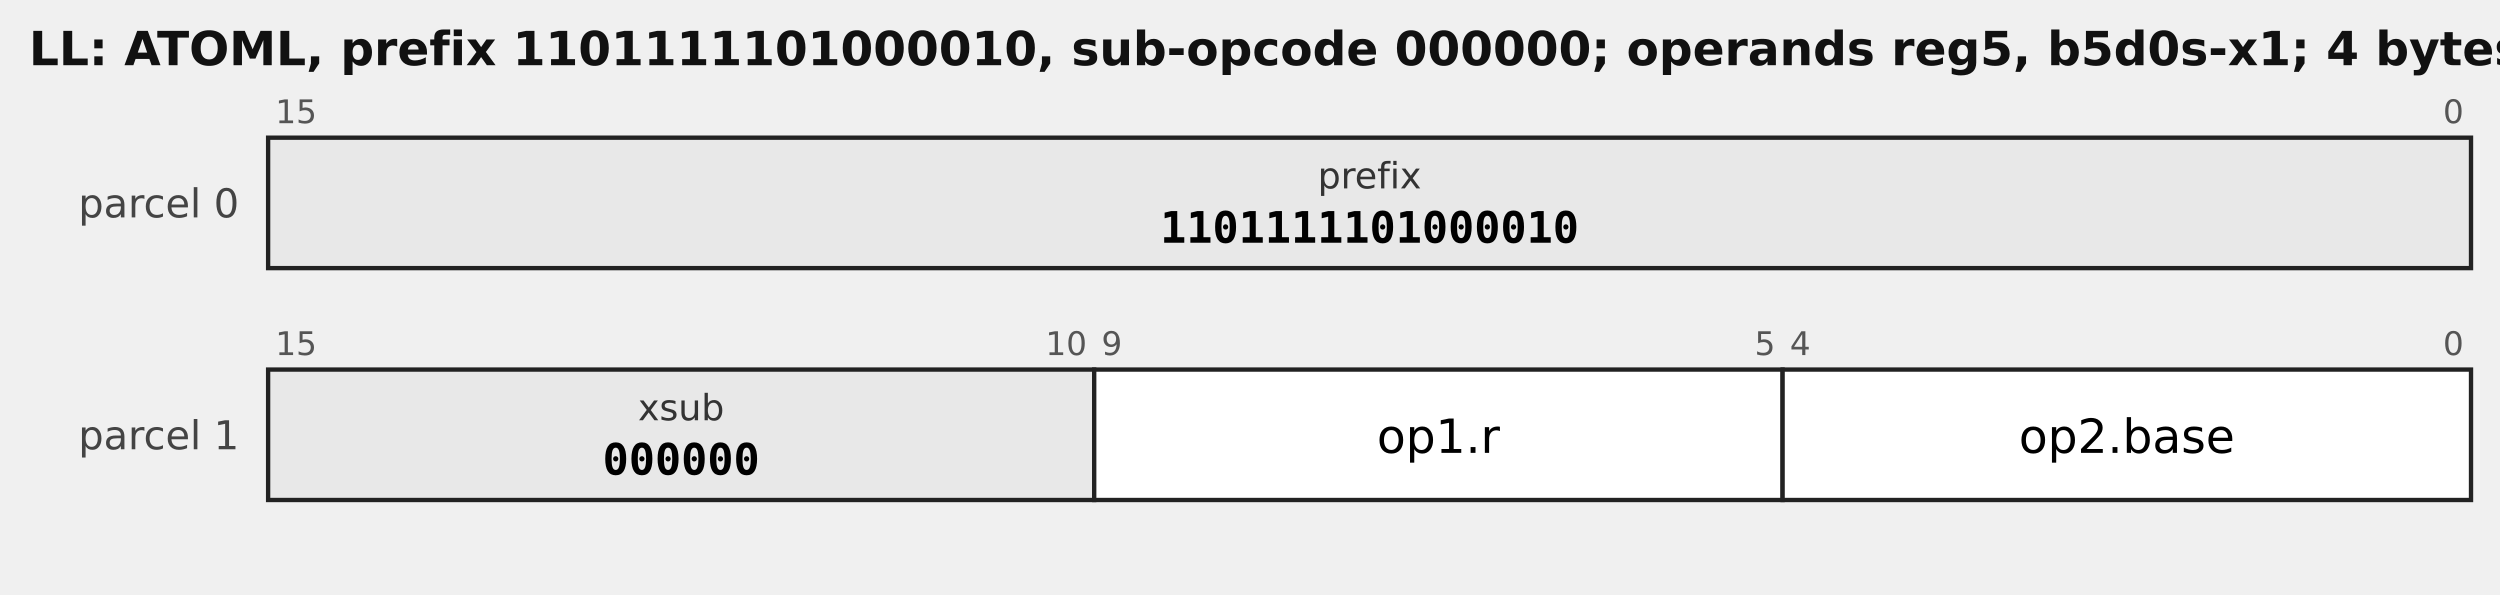
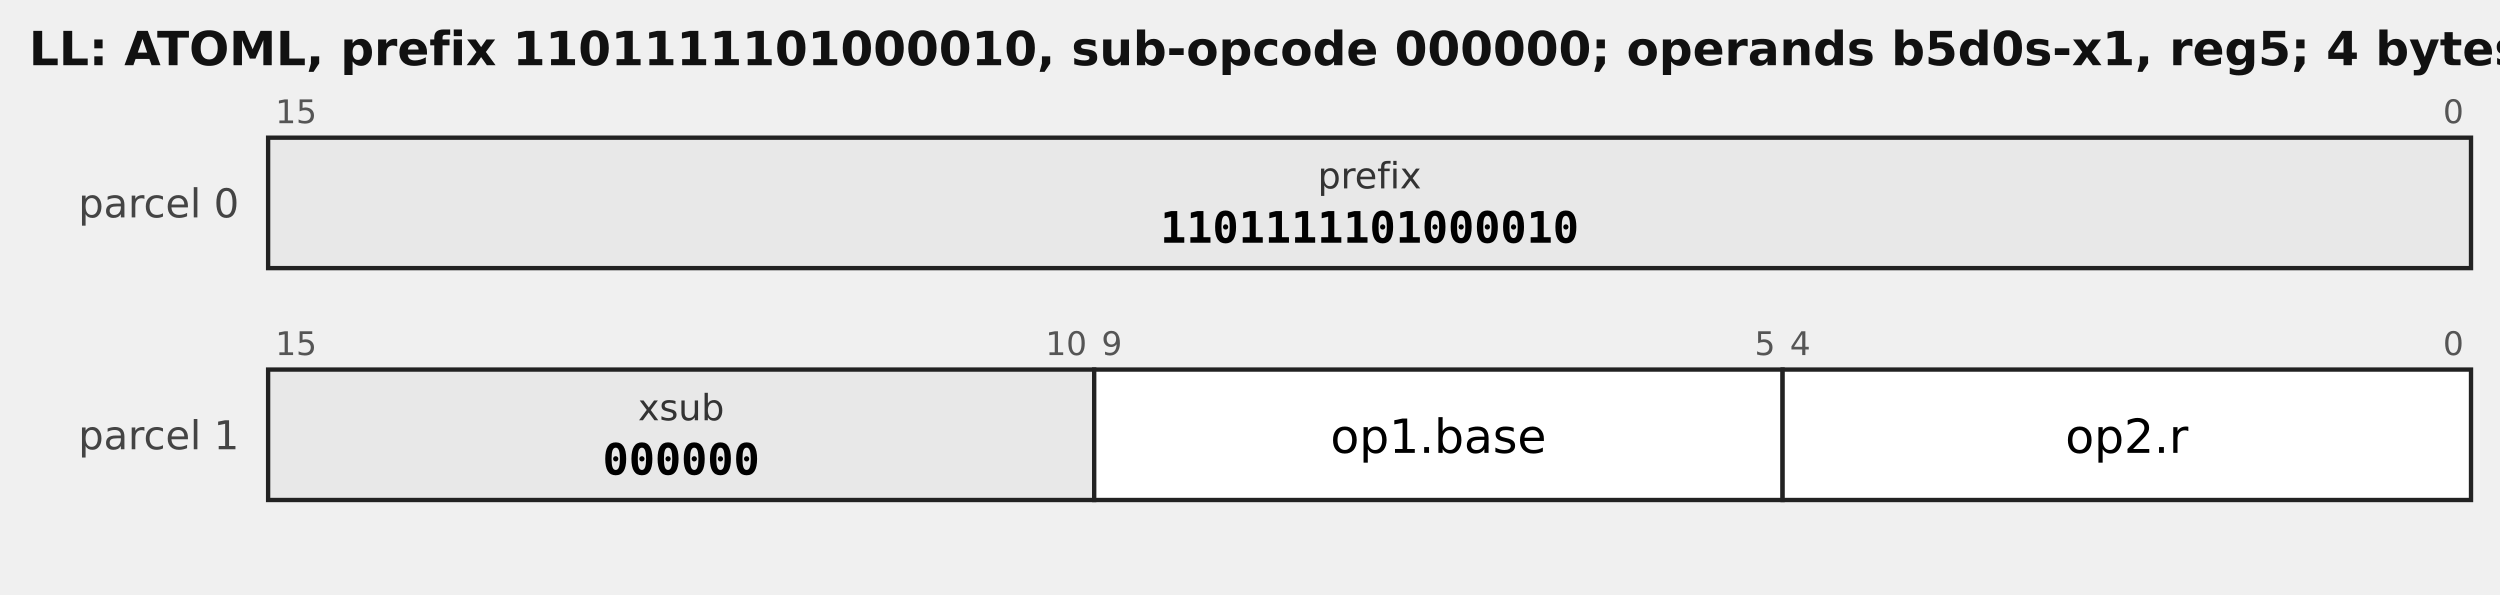
<svg xmlns="http://www.w3.org/2000/svg" width="690" height="164" viewBox="0 0 690 164" font-family="DejaVu Sans, sans-serif">
-   <text x="8" y="18" font-size="13" font-weight="bold" fill="#111">LL: ATOML, prefix 1101111101000010, sub-opcode 000000; operands reg5, b5d0s-x1; 4 bytes</text>
+   <text x="8" y="18" font-size="13" font-weight="bold" fill="#111">LL: ATOML, prefix 1101111101000010, sub-opcode 000000; operands b5d0s-x1, reg5; 4 bytes</text>
  <text x="66" y="60" font-size="11" text-anchor="end" fill="#444">parcel 0</text>
  <rect x="74" y="38" width="608" height="36" fill="#e8e8e8" stroke="#222" stroke-width="1.2" />
  <text x="76" y="34" font-size="9" fill="#555" text-anchor="start">15</text>
  <text x="680" y="34" font-size="9" fill="#555" text-anchor="end">0</text>
  <text x="378.0" y="52" font-size="10.0" text-anchor="middle" font-family="DejaVu Sans, sans-serif" fill="#333">prefix</text>
  <text x="378.0" y="67" font-size="12.0" text-anchor="middle" font-family="DejaVu Sans Mono, monospace" font-weight="bold">1101111101000010</text>
  <text x="66" y="124" font-size="11" text-anchor="end" fill="#444">parcel 1</text>
  <rect x="74" y="102" width="228" height="36" fill="#e8e8e8" stroke="#222" stroke-width="1.2" />
  <text x="76" y="98" font-size="9" fill="#555" text-anchor="start">15</text>
  <text x="300" y="98" font-size="9" fill="#555" text-anchor="end">10</text>
  <text x="188.0" y="116" font-size="10.0" text-anchor="middle" font-family="DejaVu Sans, sans-serif" fill="#333">xsub</text>
  <text x="188.0" y="131" font-size="12.0" text-anchor="middle" font-family="DejaVu Sans Mono, monospace" font-weight="bold">000000</text>
  <rect x="302" y="102" width="190" height="36" fill="#ffffff" stroke="#222" stroke-width="1.2" />
  <text x="304" y="98" font-size="9" fill="#555" text-anchor="start">9</text>
  <text x="490" y="98" font-size="9" fill="#555" text-anchor="end">5</text>
-   <text x="397.0" y="125" font-size="13.0" text-anchor="middle" font-family="DejaVu Sans, sans-serif">op1.r</text>
+   <text x="397.0" y="125" font-size="13.0" text-anchor="middle" font-family="DejaVu Sans, sans-serif">op1.base</text>
  <rect x="492" y="102" width="190" height="36" fill="#ffffff" stroke="#222" stroke-width="1.2" />
  <text x="494" y="98" font-size="9" fill="#555" text-anchor="start">4</text>
  <text x="680" y="98" font-size="9" fill="#555" text-anchor="end">0</text>
-   <text x="587.0" y="125" font-size="13.0" text-anchor="middle" font-family="DejaVu Sans, sans-serif">op2.base</text>
+   <text x="587.0" y="125" font-size="13.0" text-anchor="middle" font-family="DejaVu Sans, sans-serif">op2.r</text>
</svg>
